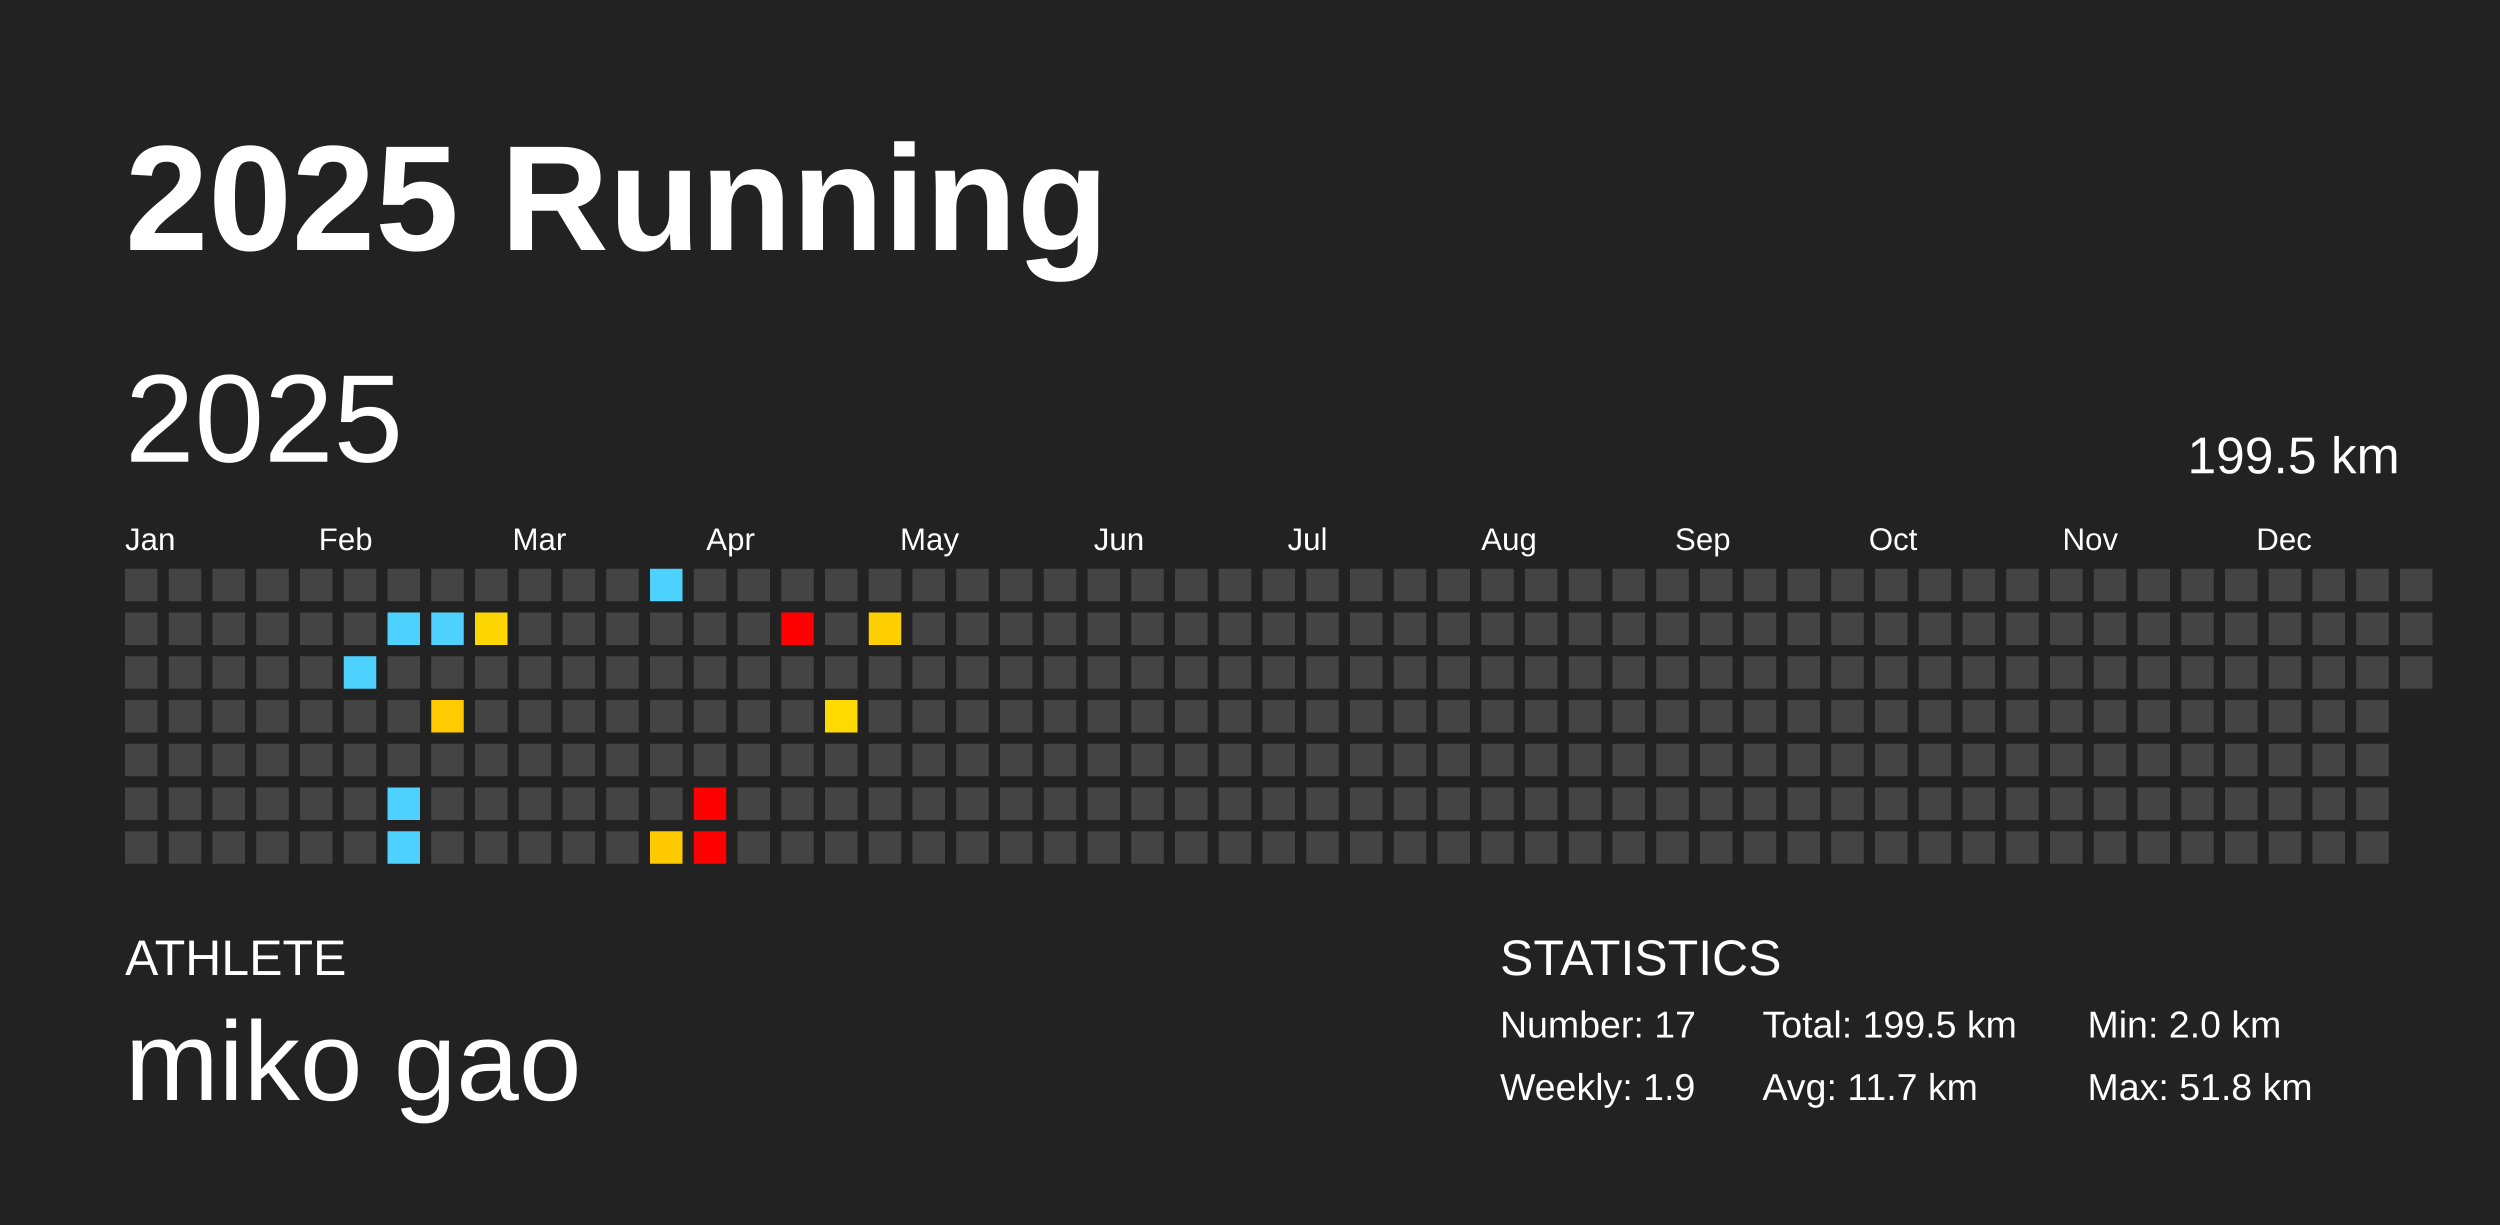
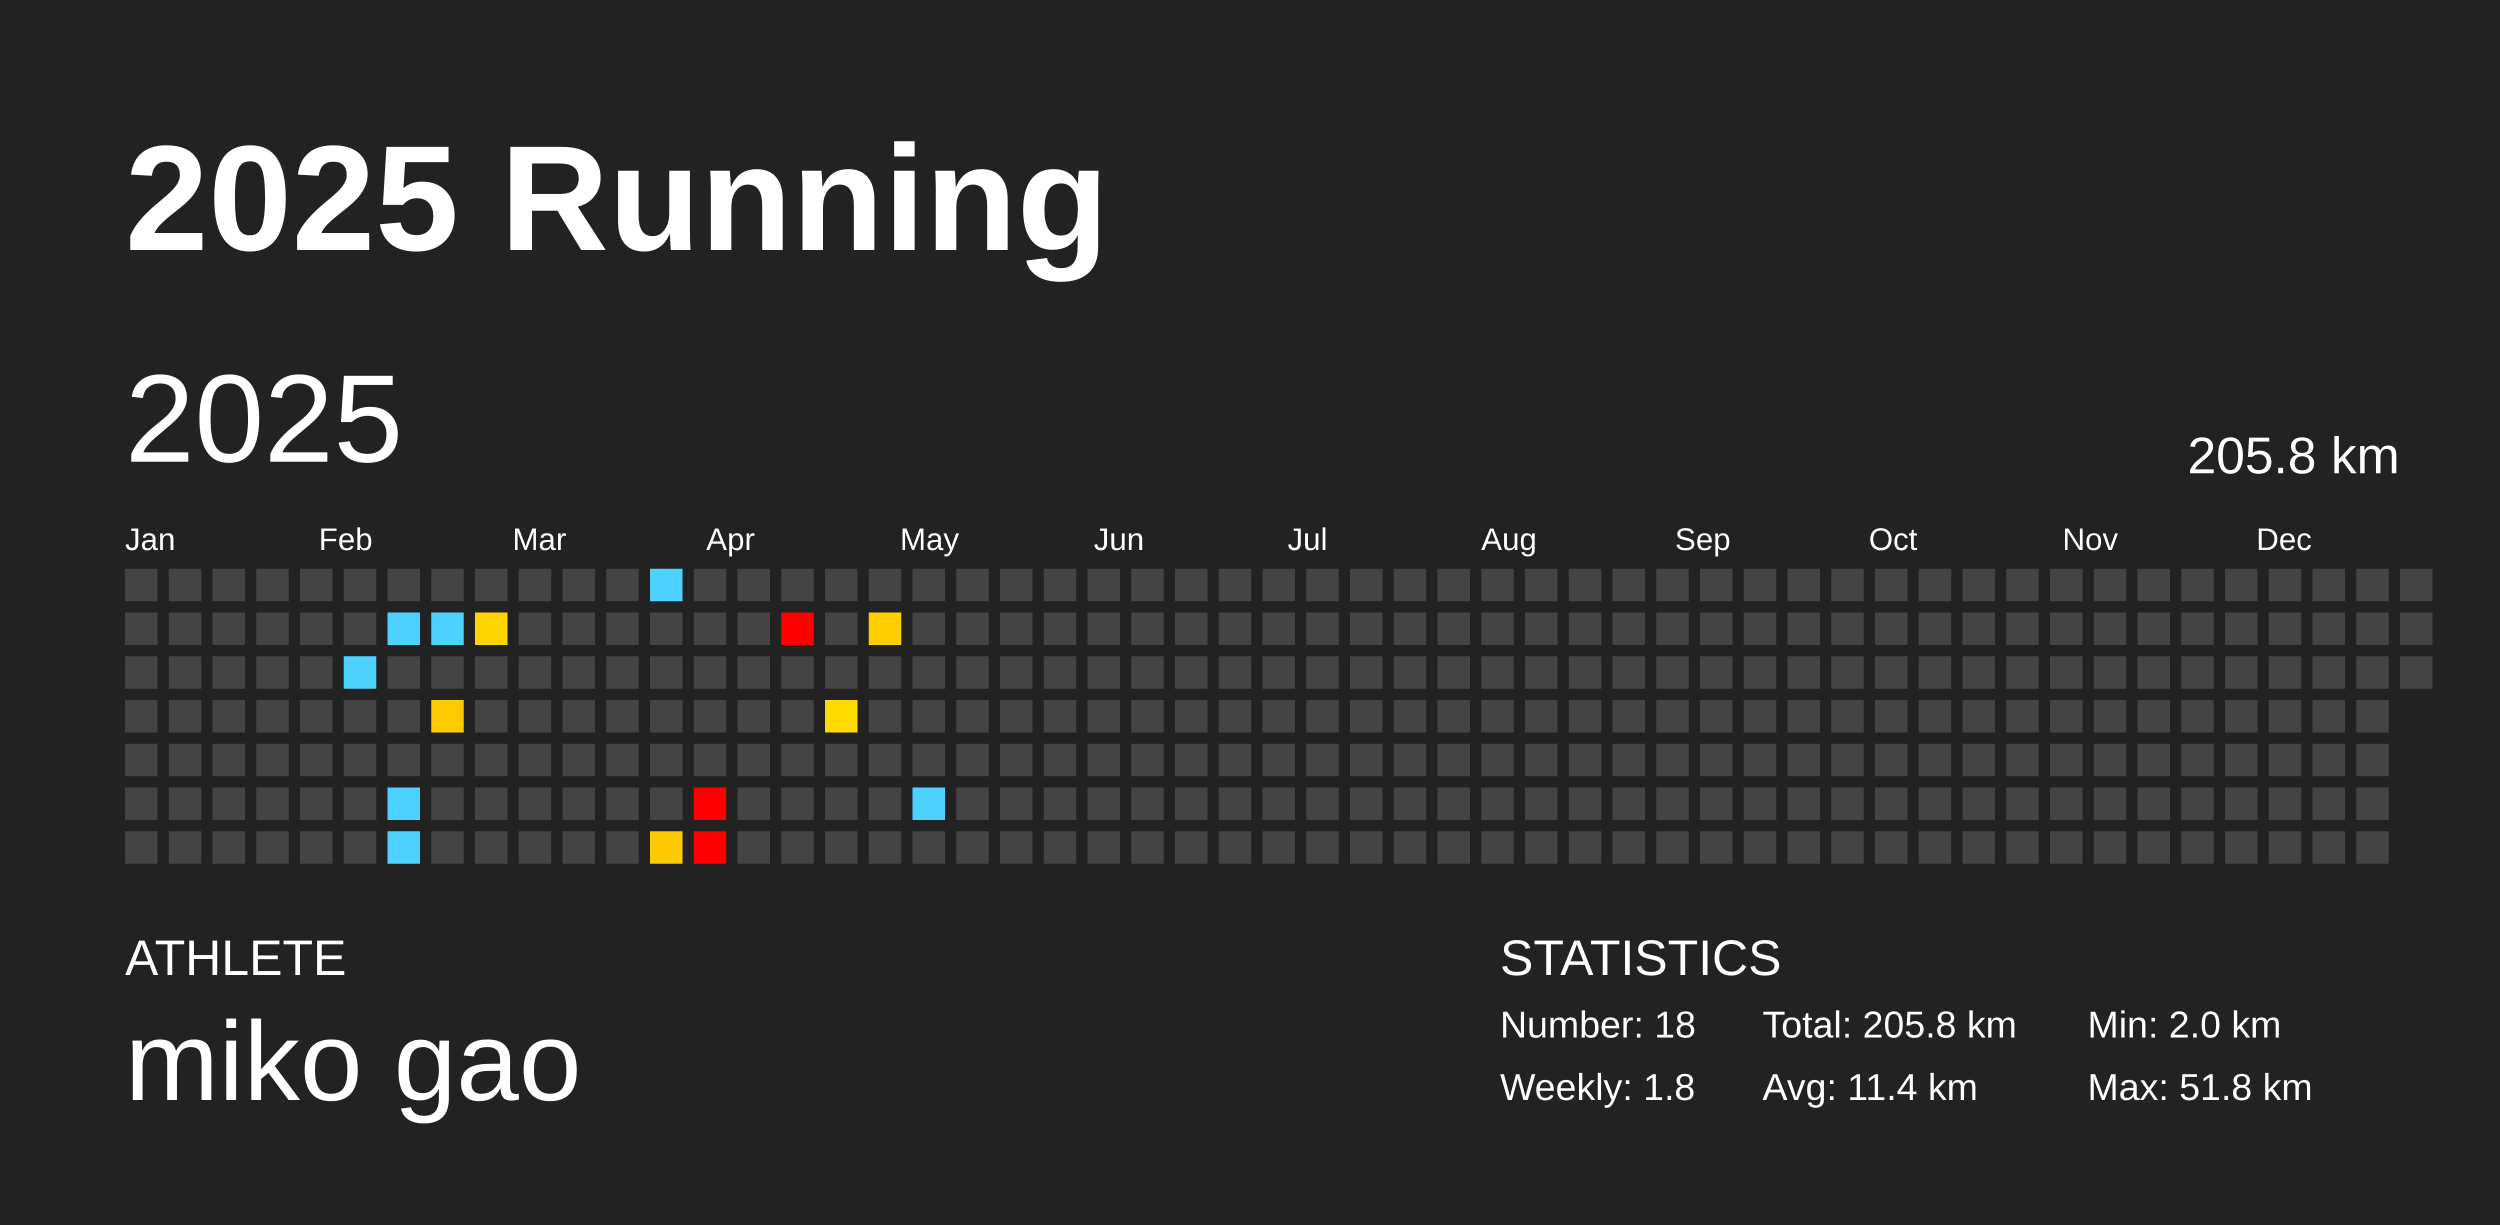
<svg xmlns="http://www.w3.org/2000/svg" baseProfile="full" height="98mm" version="1.1" viewBox="0,0,200,98" width="200mm">
  <defs />
  <rect fill="#222222" height="98" width="200" x="0" y="0" />
  <text fill="#FFFFFF" style="font-size:12px; font-family:Arial; font-weight:bold;" x="10" y="20">2025 Running</text>
  <text fill="#FFFFFF" style="font-size:4px; font-family:Arial" x="10" y="78">ATHLETE</text>
  <text fill="#FFFFFF" style="font-size:9px; font-family:Arial" x="10" y="88">miko gao</text>
  <text fill="#FFFFFF" style="font-size:4px; font-family:Arial" x="120" y="78">STATISTICS</text>
-   <text fill="#FFFFFF" style="font-size:3px; font-family:Arial" x="120" y="83">Number: 17</text>
-   <text fill="#FFFFFF" style="font-size:3px; font-family:Arial" x="120" y="88">Weekly: 1.9</text>
-   <text fill="#FFFFFF" style="font-size:3px; font-family:Arial" x="141" y="83">Total: 199.5 km</text>
-   <text fill="#FFFFFF" style="font-size:3px; font-family:Arial" x="141" y="88">Avg: 11.7 km</text>
+   <text fill="#FFFFFF" style="font-size:3px; font-family:Arial" x="120" y="83">Number: 18</text>
+   <text fill="#FFFFFF" style="font-size:3px; font-family:Arial" x="120" y="88">Weekly: 1.8</text>
+   <text fill="#FFFFFF" style="font-size:3px; font-family:Arial" x="141" y="83">Total: 205.8 km</text>
+   <text fill="#FFFFFF" style="font-size:3px; font-family:Arial" x="141" y="88">Avg: 11.4 km</text>
  <text fill="#FFFFFF" style="font-size:3px; font-family:Arial" x="167" y="83">Min: 2.0 km</text>
  <text fill="#FFFFFF" style="font-size:3px; font-family:Arial" x="167" y="88">Max: 51.8 km</text>
  <text dominant-baseline="hanging" fill="#FFFFFF" style="font-size:10.0px; font-family:Arial;" x="10" y="30">2025</text>
-   <text dominant-baseline="hanging" fill="#FFFFFF" style="font-size:4.125px; font-family:Arial;" x="175" y="35">199.5 km</text>
+   <text dominant-baseline="hanging" fill="#FFFFFF" style="font-size:4.125px; font-family:Arial;" x="175" y="35">205.8 km</text>
  <text fill="#FFFFFF" style="font-size:2.5px; font-family:Arial" x="10.0" y="44">Jan</text>
  <text fill="#FFFFFF" style="font-size:2.5px; font-family:Arial" x="25.5" y="44">Feb</text>
  <text fill="#FFFFFF" style="font-size:2.5px; font-family:Arial" x="41.0" y="44">Mar</text>
  <text fill="#FFFFFF" style="font-size:2.5px; font-family:Arial" x="56.5" y="44">Apr</text>
  <text fill="#FFFFFF" style="font-size:2.5px; font-family:Arial" x="72.0" y="44">May</text>
  <text fill="#FFFFFF" style="font-size:2.5px; font-family:Arial" x="87.5" y="44">Jun</text>
  <text fill="#FFFFFF" style="font-size:2.5px; font-family:Arial" x="103.0" y="44">Jul</text>
  <text fill="#FFFFFF" style="font-size:2.5px; font-family:Arial" x="118.5" y="44">Aug</text>
  <text fill="#FFFFFF" style="font-size:2.5px; font-family:Arial" x="134.0" y="44">Sep</text>
  <text fill="#FFFFFF" style="font-size:2.5px; font-family:Arial" x="149.5" y="44">Oct</text>
  <text fill="#FFFFFF" style="font-size:2.5px; font-family:Arial" x="165.0" y="44">Nov</text>
  <text fill="#FFFFFF" style="font-size:2.5px; font-family:Arial" x="180.5" y="44">Dec</text>
  <rect fill="#444444" height="2.6" width="2.6" x="10.0" y="45.5" />
  <rect fill="#444444" height="2.6" width="2.6" x="10.0" y="49.0" />
  <rect fill="#444444" height="2.6" width="2.6" x="10.0" y="52.5" />
  <rect fill="#444444" height="2.6" width="2.6" x="10.0" y="56.0" />
  <rect fill="#444444" height="2.6" width="2.6" x="10.0" y="59.5" />
  <rect fill="#444444" height="2.6" width="2.6" x="10.0" y="63.0" />
  <rect fill="#444444" height="2.6" width="2.6" x="10.0" y="66.5" />
  <rect fill="#444444" height="2.6" width="2.6" x="13.5" y="45.5" />
  <rect fill="#444444" height="2.6" width="2.6" x="13.5" y="49.0" />
  <rect fill="#444444" height="2.6" width="2.6" x="13.5" y="52.5" />
  <rect fill="#444444" height="2.6" width="2.6" x="13.5" y="56.0" />
  <rect fill="#444444" height="2.6" width="2.6" x="13.5" y="59.5" />
  <rect fill="#444444" height="2.6" width="2.6" x="13.5" y="63.0" />
  <rect fill="#444444" height="2.6" width="2.6" x="13.5" y="66.5" />
  <rect fill="#444444" height="2.6" width="2.6" x="17.0" y="45.5" />
  <rect fill="#444444" height="2.6" width="2.6" x="17.0" y="49.0" />
  <rect fill="#444444" height="2.6" width="2.6" x="17.0" y="52.5" />
  <rect fill="#444444" height="2.6" width="2.6" x="17.0" y="56.0" />
  <rect fill="#444444" height="2.6" width="2.6" x="17.0" y="59.5" />
  <rect fill="#444444" height="2.6" width="2.6" x="17.0" y="63.0" />
  <rect fill="#444444" height="2.6" width="2.6" x="17.0" y="66.5" />
  <rect fill="#444444" height="2.6" width="2.6" x="20.5" y="45.5" />
  <rect fill="#444444" height="2.6" width="2.6" x="20.5" y="49.0" />
  <rect fill="#444444" height="2.6" width="2.6" x="20.5" y="52.5" />
  <rect fill="#444444" height="2.6" width="2.6" x="20.5" y="56.0" />
  <rect fill="#444444" height="2.6" width="2.6" x="20.5" y="59.5" />
  <rect fill="#444444" height="2.6" width="2.6" x="20.5" y="63.0" />
  <rect fill="#444444" height="2.6" width="2.6" x="20.5" y="66.5" />
  <rect fill="#444444" height="2.6" width="2.6" x="24.0" y="45.5" />
  <rect fill="#444444" height="2.6" width="2.6" x="24.0" y="49.0" />
  <rect fill="#444444" height="2.6" width="2.6" x="24.0" y="52.5" />
  <rect fill="#444444" height="2.6" width="2.6" x="24.0" y="56.0" />
  <rect fill="#444444" height="2.6" width="2.6" x="24.0" y="59.5" />
  <rect fill="#444444" height="2.6" width="2.6" x="24.0" y="63.0" />
  <rect fill="#444444" height="2.6" width="2.6" x="24.0" y="66.5" />
  <rect fill="#444444" height="2.6" width="2.6" x="27.5" y="45.5" />
  <rect fill="#444444" height="2.6" width="2.6" x="27.5" y="49.0" />
  <rect fill="#4dd2ff" height="2.6" width="2.6" x="27.5" y="52.5" />
  <rect fill="#444444" height="2.6" width="2.6" x="27.5" y="56.0" />
  <rect fill="#444444" height="2.6" width="2.6" x="27.5" y="59.5" />
  <rect fill="#444444" height="2.6" width="2.6" x="27.5" y="63.0" />
  <rect fill="#444444" height="2.6" width="2.6" x="27.5" y="66.5" />
  <rect fill="#444444" height="2.6" width="2.6" x="31.0" y="45.5" />
  <rect fill="#4dd2ff" height="2.6" width="2.6" x="31.0" y="49.0" />
  <rect fill="#444444" height="2.6" width="2.6" x="31.0" y="52.5" />
  <rect fill="#444444" height="2.6" width="2.6" x="31.0" y="56.0" />
  <rect fill="#444444" height="2.6" width="2.6" x="31.0" y="59.5" />
  <rect fill="#4dd2ff" height="2.6" width="2.6" x="31.0" y="63.0" />
  <rect fill="#4dd2ff" height="2.6" width="2.6" x="31.0" y="66.5" />
  <rect fill="#444444" height="2.6" width="2.6" x="34.5" y="45.5" />
  <rect fill="#4dd2ff" height="2.6" width="2.6" x="34.5" y="49.0" />
  <rect fill="#444444" height="2.6" width="2.6" x="34.5" y="52.5" />
  <rect fill="#ffcb00" height="2.6" width="2.6" x="34.5" y="56.0" />
  <rect fill="#444444" height="2.6" width="2.6" x="34.5" y="59.5" />
  <rect fill="#444444" height="2.6" width="2.6" x="34.5" y="63.0" />
  <rect fill="#444444" height="2.6" width="2.6" x="34.5" y="66.5" />
  <rect fill="#444444" height="2.6" width="2.6" x="38.0" y="45.5" />
  <rect fill="#ffd700" height="2.6" width="2.6" x="38.0" y="49.0" />
  <rect fill="#444444" height="2.6" width="2.6" x="38.0" y="52.5" />
  <rect fill="#444444" height="2.6" width="2.6" x="38.0" y="56.0" />
  <rect fill="#444444" height="2.6" width="2.6" x="38.0" y="59.5" />
  <rect fill="#444444" height="2.6" width="2.6" x="38.0" y="63.0" />
  <rect fill="#444444" height="2.6" width="2.6" x="38.0" y="66.5" />
  <rect fill="#444444" height="2.6" width="2.6" x="41.5" y="45.5" />
  <rect fill="#444444" height="2.6" width="2.6" x="41.5" y="49.0" />
  <rect fill="#444444" height="2.6" width="2.6" x="41.5" y="52.5" />
  <rect fill="#444444" height="2.6" width="2.6" x="41.5" y="56.0" />
  <rect fill="#444444" height="2.6" width="2.6" x="41.5" y="59.5" />
  <rect fill="#444444" height="2.6" width="2.6" x="41.5" y="63.0" />
  <rect fill="#444444" height="2.6" width="2.6" x="41.5" y="66.5" />
  <rect fill="#444444" height="2.6" width="2.6" x="45.0" y="45.5" />
  <rect fill="#444444" height="2.6" width="2.6" x="45.0" y="49.0" />
  <rect fill="#444444" height="2.6" width="2.6" x="45.0" y="52.5" />
  <rect fill="#444444" height="2.6" width="2.6" x="45.0" y="56.0" />
  <rect fill="#444444" height="2.6" width="2.6" x="45.0" y="59.5" />
  <rect fill="#444444" height="2.6" width="2.6" x="45.0" y="63.0" />
  <rect fill="#444444" height="2.6" width="2.6" x="45.0" y="66.5" />
  <rect fill="#444444" height="2.6" width="2.6" x="48.5" y="45.5" />
  <rect fill="#444444" height="2.6" width="2.6" x="48.5" y="49.0" />
  <rect fill="#444444" height="2.6" width="2.6" x="48.5" y="52.5" />
  <rect fill="#444444" height="2.6" width="2.6" x="48.5" y="56.0" />
  <rect fill="#444444" height="2.6" width="2.6" x="48.5" y="59.5" />
  <rect fill="#444444" height="2.6" width="2.6" x="48.5" y="63.0" />
  <rect fill="#444444" height="2.6" width="2.6" x="48.5" y="66.5" />
  <rect fill="#4dd2ff" height="2.6" width="2.6" x="52.0" y="45.5" />
  <rect fill="#444444" height="2.6" width="2.6" x="52.0" y="49.0" />
  <rect fill="#444444" height="2.6" width="2.6" x="52.0" y="52.5" />
  <rect fill="#444444" height="2.6" width="2.6" x="52.0" y="56.0" />
  <rect fill="#444444" height="2.6" width="2.6" x="52.0" y="59.5" />
  <rect fill="#444444" height="2.6" width="2.6" x="52.0" y="63.0" />
  <rect fill="#ffc900" height="2.6" width="2.6" x="52.0" y="66.5" />
  <rect fill="#444444" height="2.6" width="2.6" x="55.5" y="45.5" />
  <rect fill="#444444" height="2.6" width="2.6" x="55.5" y="49.0" />
  <rect fill="#444444" height="2.6" width="2.6" x="55.5" y="52.5" />
  <rect fill="#444444" height="2.6" width="2.6" x="55.5" y="56.0" />
  <rect fill="#444444" height="2.6" width="2.6" x="55.5" y="59.5" />
  <rect fill="red" height="2.6" width="2.6" x="55.5" y="63.0" />
  <rect fill="red" height="2.6" width="2.6" x="55.5" y="66.5" />
  <rect fill="#444444" height="2.6" width="2.6" x="59.0" y="45.5" />
  <rect fill="#444444" height="2.6" width="2.6" x="59.0" y="49.0" />
  <rect fill="#444444" height="2.6" width="2.6" x="59.0" y="52.5" />
  <rect fill="#444444" height="2.6" width="2.6" x="59.0" y="56.0" />
  <rect fill="#444444" height="2.6" width="2.6" x="59.0" y="59.5" />
  <rect fill="#444444" height="2.6" width="2.6" x="59.0" y="63.0" />
  <rect fill="#444444" height="2.6" width="2.6" x="59.0" y="66.5" />
  <rect fill="#444444" height="2.6" width="2.6" x="62.5" y="45.5" />
  <rect fill="red" height="2.6" width="2.6" x="62.5" y="49.0" />
  <rect fill="#444444" height="2.6" width="2.6" x="62.5" y="52.5" />
  <rect fill="#444444" height="2.6" width="2.6" x="62.5" y="56.0" />
  <rect fill="#444444" height="2.6" width="2.6" x="62.5" y="59.5" />
  <rect fill="#444444" height="2.6" width="2.6" x="62.5" y="63.0" />
  <rect fill="#444444" height="2.6" width="2.6" x="62.5" y="66.5" />
  <rect fill="#444444" height="2.6" width="2.6" x="66.0" y="45.5" />
  <rect fill="#444444" height="2.6" width="2.6" x="66.0" y="49.0" />
  <rect fill="#444444" height="2.6" width="2.6" x="66.0" y="52.5" />
  <rect fill="#ffda00" height="2.6" width="2.6" x="66.0" y="56.0" />
  <rect fill="#444444" height="2.6" width="2.6" x="66.0" y="59.5" />
  <rect fill="#444444" height="2.6" width="2.6" x="66.0" y="63.0" />
  <rect fill="#444444" height="2.6" width="2.6" x="66.0" y="66.5" />
  <rect fill="#444444" height="2.6" width="2.6" x="69.5" y="45.5" />
  <rect fill="#ffcf00" height="2.6" width="2.6" x="69.5" y="49.0" />
  <rect fill="#444444" height="2.6" width="2.6" x="69.5" y="52.5" />
  <rect fill="#444444" height="2.6" width="2.6" x="69.5" y="56.0" />
  <rect fill="#444444" height="2.6" width="2.6" x="69.5" y="59.5" />
  <rect fill="#444444" height="2.6" width="2.6" x="69.5" y="63.0" />
  <rect fill="#444444" height="2.6" width="2.6" x="69.5" y="66.5" />
  <rect fill="#444444" height="2.6" width="2.6" x="73.0" y="45.5" />
  <rect fill="#444444" height="2.6" width="2.6" x="73.0" y="49.0" />
  <rect fill="#444444" height="2.6" width="2.6" x="73.0" y="52.5" />
  <rect fill="#444444" height="2.6" width="2.6" x="73.0" y="56.0" />
  <rect fill="#444444" height="2.6" width="2.6" x="73.0" y="59.5" />
-   <rect fill="#444444" height="2.6" width="2.6" x="73.0" y="63.0" />
+   <rect fill="#4dd2ff" height="2.6" width="2.6" x="73.0" y="63.0" />
  <rect fill="#444444" height="2.6" width="2.6" x="73.0" y="66.5" />
  <rect fill="#444444" height="2.6" width="2.6" x="76.5" y="45.5" />
  <rect fill="#444444" height="2.6" width="2.6" x="76.5" y="49.0" />
  <rect fill="#444444" height="2.6" width="2.6" x="76.5" y="52.5" />
  <rect fill="#444444" height="2.6" width="2.6" x="76.5" y="56.0" />
  <rect fill="#444444" height="2.6" width="2.6" x="76.5" y="59.5" />
  <rect fill="#444444" height="2.6" width="2.6" x="76.5" y="63.0" />
  <rect fill="#444444" height="2.6" width="2.6" x="76.5" y="66.5" />
  <rect fill="#444444" height="2.6" width="2.6" x="80.0" y="45.5" />
  <rect fill="#444444" height="2.6" width="2.6" x="80.0" y="49.0" />
  <rect fill="#444444" height="2.6" width="2.6" x="80.0" y="52.5" />
  <rect fill="#444444" height="2.6" width="2.6" x="80.0" y="56.0" />
  <rect fill="#444444" height="2.6" width="2.6" x="80.0" y="59.5" />
  <rect fill="#444444" height="2.6" width="2.6" x="80.0" y="63.0" />
  <rect fill="#444444" height="2.6" width="2.6" x="80.0" y="66.5" />
  <rect fill="#444444" height="2.6" width="2.6" x="83.5" y="45.5" />
  <rect fill="#444444" height="2.6" width="2.6" x="83.5" y="49.0" />
  <rect fill="#444444" height="2.6" width="2.6" x="83.5" y="52.5" />
  <rect fill="#444444" height="2.6" width="2.6" x="83.5" y="56.0" />
  <rect fill="#444444" height="2.6" width="2.6" x="83.5" y="59.5" />
  <rect fill="#444444" height="2.6" width="2.6" x="83.5" y="63.0" />
  <rect fill="#444444" height="2.6" width="2.6" x="83.5" y="66.5" />
  <rect fill="#444444" height="2.6" width="2.6" x="87.0" y="45.5" />
  <rect fill="#444444" height="2.6" width="2.6" x="87.0" y="49.0" />
  <rect fill="#444444" height="2.6" width="2.6" x="87.0" y="52.5" />
  <rect fill="#444444" height="2.6" width="2.6" x="87.0" y="56.0" />
  <rect fill="#444444" height="2.6" width="2.6" x="87.0" y="59.5" />
  <rect fill="#444444" height="2.6" width="2.6" x="87.0" y="63.0" />
  <rect fill="#444444" height="2.6" width="2.6" x="87.0" y="66.5" />
  <rect fill="#444444" height="2.6" width="2.6" x="90.5" y="45.5" />
  <rect fill="#444444" height="2.6" width="2.6" x="90.5" y="49.0" />
  <rect fill="#444444" height="2.6" width="2.6" x="90.5" y="52.5" />
  <rect fill="#444444" height="2.6" width="2.6" x="90.5" y="56.0" />
  <rect fill="#444444" height="2.6" width="2.6" x="90.5" y="59.5" />
  <rect fill="#444444" height="2.6" width="2.6" x="90.5" y="63.0" />
  <rect fill="#444444" height="2.6" width="2.6" x="90.5" y="66.5" />
  <rect fill="#444444" height="2.6" width="2.6" x="94.0" y="45.5" />
  <rect fill="#444444" height="2.6" width="2.6" x="94.0" y="49.0" />
  <rect fill="#444444" height="2.6" width="2.6" x="94.0" y="52.5" />
  <rect fill="#444444" height="2.6" width="2.6" x="94.0" y="56.0" />
  <rect fill="#444444" height="2.6" width="2.6" x="94.0" y="59.5" />
  <rect fill="#444444" height="2.6" width="2.6" x="94.0" y="63.0" />
  <rect fill="#444444" height="2.6" width="2.6" x="94.0" y="66.5" />
  <rect fill="#444444" height="2.6" width="2.6" x="97.5" y="45.5" />
  <rect fill="#444444" height="2.6" width="2.6" x="97.5" y="49.0" />
  <rect fill="#444444" height="2.6" width="2.6" x="97.5" y="52.5" />
  <rect fill="#444444" height="2.6" width="2.6" x="97.5" y="56.0" />
  <rect fill="#444444" height="2.6" width="2.6" x="97.5" y="59.5" />
  <rect fill="#444444" height="2.6" width="2.6" x="97.5" y="63.0" />
  <rect fill="#444444" height="2.6" width="2.6" x="97.5" y="66.5" />
  <rect fill="#444444" height="2.6" width="2.6" x="101.0" y="45.5" />
  <rect fill="#444444" height="2.6" width="2.6" x="101.0" y="49.0" />
  <rect fill="#444444" height="2.6" width="2.6" x="101.0" y="52.5" />
  <rect fill="#444444" height="2.6" width="2.6" x="101.0" y="56.0" />
  <rect fill="#444444" height="2.6" width="2.6" x="101.0" y="59.5" />
  <rect fill="#444444" height="2.6" width="2.6" x="101.0" y="63.0" />
  <rect fill="#444444" height="2.6" width="2.6" x="101.0" y="66.5" />
  <rect fill="#444444" height="2.6" width="2.6" x="104.5" y="45.5" />
  <rect fill="#444444" height="2.6" width="2.6" x="104.5" y="49.0" />
  <rect fill="#444444" height="2.6" width="2.6" x="104.5" y="52.5" />
  <rect fill="#444444" height="2.6" width="2.6" x="104.5" y="56.0" />
  <rect fill="#444444" height="2.6" width="2.6" x="104.5" y="59.5" />
  <rect fill="#444444" height="2.6" width="2.6" x="104.5" y="63.0" />
  <rect fill="#444444" height="2.6" width="2.6" x="104.5" y="66.5" />
  <rect fill="#444444" height="2.6" width="2.6" x="108.0" y="45.5" />
  <rect fill="#444444" height="2.6" width="2.6" x="108.0" y="49.0" />
  <rect fill="#444444" height="2.6" width="2.6" x="108.0" y="52.5" />
  <rect fill="#444444" height="2.6" width="2.6" x="108.0" y="56.0" />
  <rect fill="#444444" height="2.6" width="2.6" x="108.0" y="59.5" />
  <rect fill="#444444" height="2.6" width="2.6" x="108.0" y="63.0" />
  <rect fill="#444444" height="2.6" width="2.6" x="108.0" y="66.5" />
  <rect fill="#444444" height="2.6" width="2.6" x="111.5" y="45.5" />
  <rect fill="#444444" height="2.6" width="2.6" x="111.5" y="49.0" />
  <rect fill="#444444" height="2.6" width="2.6" x="111.5" y="52.5" />
  <rect fill="#444444" height="2.6" width="2.6" x="111.5" y="56.0" />
  <rect fill="#444444" height="2.6" width="2.6" x="111.5" y="59.5" />
  <rect fill="#444444" height="2.6" width="2.6" x="111.5" y="63.0" />
  <rect fill="#444444" height="2.6" width="2.6" x="111.5" y="66.5" />
  <rect fill="#444444" height="2.6" width="2.6" x="115.0" y="45.5" />
  <rect fill="#444444" height="2.6" width="2.6" x="115.0" y="49.0" />
  <rect fill="#444444" height="2.6" width="2.6" x="115.0" y="52.5" />
  <rect fill="#444444" height="2.6" width="2.6" x="115.0" y="56.0" />
  <rect fill="#444444" height="2.6" width="2.6" x="115.0" y="59.5" />
  <rect fill="#444444" height="2.6" width="2.6" x="115.0" y="63.0" />
  <rect fill="#444444" height="2.6" width="2.6" x="115.0" y="66.5" />
  <rect fill="#444444" height="2.6" width="2.6" x="118.5" y="45.5" />
  <rect fill="#444444" height="2.6" width="2.6" x="118.5" y="49.0" />
  <rect fill="#444444" height="2.6" width="2.6" x="118.5" y="52.5" />
  <rect fill="#444444" height="2.6" width="2.6" x="118.5" y="56.0" />
  <rect fill="#444444" height="2.6" width="2.6" x="118.5" y="59.5" />
  <rect fill="#444444" height="2.6" width="2.6" x="118.5" y="63.0" />
  <rect fill="#444444" height="2.6" width="2.6" x="118.5" y="66.5" />
  <rect fill="#444444" height="2.6" width="2.6" x="122.0" y="45.5" />
  <rect fill="#444444" height="2.6" width="2.6" x="122.0" y="49.0" />
  <rect fill="#444444" height="2.6" width="2.6" x="122.0" y="52.5" />
  <rect fill="#444444" height="2.6" width="2.6" x="122.0" y="56.0" />
  <rect fill="#444444" height="2.6" width="2.6" x="122.0" y="59.5" />
  <rect fill="#444444" height="2.6" width="2.6" x="122.0" y="63.0" />
  <rect fill="#444444" height="2.6" width="2.6" x="122.0" y="66.5" />
  <rect fill="#444444" height="2.6" width="2.6" x="125.5" y="45.5" />
  <rect fill="#444444" height="2.6" width="2.6" x="125.5" y="49.0" />
  <rect fill="#444444" height="2.6" width="2.6" x="125.5" y="52.5" />
  <rect fill="#444444" height="2.6" width="2.6" x="125.5" y="56.0" />
  <rect fill="#444444" height="2.6" width="2.6" x="125.5" y="59.5" />
  <rect fill="#444444" height="2.6" width="2.6" x="125.5" y="63.0" />
  <rect fill="#444444" height="2.6" width="2.6" x="125.5" y="66.5" />
  <rect fill="#444444" height="2.6" width="2.6" x="129.0" y="45.5" />
  <rect fill="#444444" height="2.6" width="2.6" x="129.0" y="49.0" />
  <rect fill="#444444" height="2.6" width="2.6" x="129.0" y="52.5" />
  <rect fill="#444444" height="2.6" width="2.6" x="129.0" y="56.0" />
  <rect fill="#444444" height="2.6" width="2.6" x="129.0" y="59.5" />
  <rect fill="#444444" height="2.6" width="2.6" x="129.0" y="63.0" />
  <rect fill="#444444" height="2.6" width="2.6" x="129.0" y="66.5" />
  <rect fill="#444444" height="2.6" width="2.6" x="132.5" y="45.5" />
  <rect fill="#444444" height="2.6" width="2.6" x="132.5" y="49.0" />
  <rect fill="#444444" height="2.6" width="2.6" x="132.5" y="52.5" />
  <rect fill="#444444" height="2.6" width="2.6" x="132.5" y="56.0" />
  <rect fill="#444444" height="2.6" width="2.6" x="132.5" y="59.5" />
  <rect fill="#444444" height="2.6" width="2.6" x="132.5" y="63.0" />
  <rect fill="#444444" height="2.6" width="2.6" x="132.5" y="66.5" />
  <rect fill="#444444" height="2.6" width="2.6" x="136.0" y="45.5" />
  <rect fill="#444444" height="2.6" width="2.6" x="136.0" y="49.0" />
  <rect fill="#444444" height="2.6" width="2.6" x="136.0" y="52.5" />
  <rect fill="#444444" height="2.6" width="2.6" x="136.0" y="56.0" />
  <rect fill="#444444" height="2.6" width="2.6" x="136.0" y="59.5" />
  <rect fill="#444444" height="2.6" width="2.6" x="136.0" y="63.0" />
  <rect fill="#444444" height="2.6" width="2.6" x="136.0" y="66.5" />
  <rect fill="#444444" height="2.6" width="2.6" x="139.5" y="45.5" />
  <rect fill="#444444" height="2.6" width="2.6" x="139.5" y="49.0" />
  <rect fill="#444444" height="2.6" width="2.6" x="139.5" y="52.5" />
  <rect fill="#444444" height="2.6" width="2.6" x="139.5" y="56.0" />
  <rect fill="#444444" height="2.6" width="2.6" x="139.5" y="59.5" />
  <rect fill="#444444" height="2.6" width="2.6" x="139.5" y="63.0" />
  <rect fill="#444444" height="2.6" width="2.6" x="139.5" y="66.5" />
  <rect fill="#444444" height="2.6" width="2.6" x="143.0" y="45.5" />
  <rect fill="#444444" height="2.6" width="2.6" x="143.0" y="49.0" />
  <rect fill="#444444" height="2.6" width="2.6" x="143.0" y="52.5" />
  <rect fill="#444444" height="2.6" width="2.6" x="143.0" y="56.0" />
  <rect fill="#444444" height="2.6" width="2.6" x="143.0" y="59.5" />
  <rect fill="#444444" height="2.6" width="2.6" x="143.0" y="63.0" />
  <rect fill="#444444" height="2.6" width="2.6" x="143.0" y="66.5" />
  <rect fill="#444444" height="2.6" width="2.6" x="146.5" y="45.5" />
  <rect fill="#444444" height="2.6" width="2.6" x="146.5" y="49.0" />
  <rect fill="#444444" height="2.6" width="2.6" x="146.5" y="52.5" />
  <rect fill="#444444" height="2.6" width="2.6" x="146.5" y="56.0" />
  <rect fill="#444444" height="2.6" width="2.6" x="146.5" y="59.5" />
  <rect fill="#444444" height="2.6" width="2.6" x="146.5" y="63.0" />
  <rect fill="#444444" height="2.6" width="2.6" x="146.5" y="66.5" />
  <rect fill="#444444" height="2.6" width="2.6" x="150.0" y="45.5" />
  <rect fill="#444444" height="2.6" width="2.6" x="150.0" y="49.0" />
  <rect fill="#444444" height="2.6" width="2.6" x="150.0" y="52.5" />
  <rect fill="#444444" height="2.6" width="2.6" x="150.0" y="56.0" />
  <rect fill="#444444" height="2.6" width="2.6" x="150.0" y="59.5" />
  <rect fill="#444444" height="2.6" width="2.6" x="150.0" y="63.0" />
  <rect fill="#444444" height="2.6" width="2.6" x="150.0" y="66.5" />
  <rect fill="#444444" height="2.6" width="2.6" x="153.5" y="45.5" />
  <rect fill="#444444" height="2.6" width="2.6" x="153.5" y="49.0" />
  <rect fill="#444444" height="2.6" width="2.6" x="153.5" y="52.5" />
  <rect fill="#444444" height="2.6" width="2.6" x="153.5" y="56.0" />
  <rect fill="#444444" height="2.6" width="2.6" x="153.5" y="59.5" />
  <rect fill="#444444" height="2.6" width="2.6" x="153.5" y="63.0" />
  <rect fill="#444444" height="2.6" width="2.6" x="153.5" y="66.5" />
  <rect fill="#444444" height="2.6" width="2.6" x="157.0" y="45.5" />
  <rect fill="#444444" height="2.6" width="2.6" x="157.0" y="49.0" />
  <rect fill="#444444" height="2.6" width="2.6" x="157.0" y="52.5" />
  <rect fill="#444444" height="2.6" width="2.6" x="157.0" y="56.0" />
  <rect fill="#444444" height="2.6" width="2.6" x="157.0" y="59.5" />
  <rect fill="#444444" height="2.6" width="2.6" x="157.0" y="63.0" />
  <rect fill="#444444" height="2.6" width="2.6" x="157.0" y="66.5" />
  <rect fill="#444444" height="2.6" width="2.6" x="160.5" y="45.5" />
  <rect fill="#444444" height="2.6" width="2.6" x="160.5" y="49.0" />
  <rect fill="#444444" height="2.6" width="2.6" x="160.5" y="52.5" />
  <rect fill="#444444" height="2.6" width="2.6" x="160.5" y="56.0" />
  <rect fill="#444444" height="2.6" width="2.6" x="160.5" y="59.5" />
  <rect fill="#444444" height="2.6" width="2.6" x="160.5" y="63.0" />
  <rect fill="#444444" height="2.6" width="2.6" x="160.5" y="66.5" />
  <rect fill="#444444" height="2.6" width="2.6" x="164.0" y="45.5" />
  <rect fill="#444444" height="2.6" width="2.6" x="164.0" y="49.0" />
  <rect fill="#444444" height="2.6" width="2.6" x="164.0" y="52.5" />
  <rect fill="#444444" height="2.6" width="2.6" x="164.0" y="56.0" />
  <rect fill="#444444" height="2.6" width="2.6" x="164.0" y="59.5" />
  <rect fill="#444444" height="2.6" width="2.6" x="164.0" y="63.0" />
  <rect fill="#444444" height="2.6" width="2.6" x="164.0" y="66.5" />
  <rect fill="#444444" height="2.6" width="2.6" x="167.5" y="45.5" />
  <rect fill="#444444" height="2.6" width="2.6" x="167.5" y="49.0" />
  <rect fill="#444444" height="2.6" width="2.6" x="167.5" y="52.5" />
  <rect fill="#444444" height="2.6" width="2.6" x="167.5" y="56.0" />
  <rect fill="#444444" height="2.6" width="2.6" x="167.5" y="59.5" />
  <rect fill="#444444" height="2.6" width="2.6" x="167.5" y="63.0" />
  <rect fill="#444444" height="2.6" width="2.6" x="167.5" y="66.5" />
  <rect fill="#444444" height="2.6" width="2.6" x="171.0" y="45.5" />
  <rect fill="#444444" height="2.6" width="2.6" x="171.0" y="49.0" />
  <rect fill="#444444" height="2.6" width="2.6" x="171.0" y="52.5" />
  <rect fill="#444444" height="2.6" width="2.6" x="171.0" y="56.0" />
  <rect fill="#444444" height="2.6" width="2.6" x="171.0" y="59.5" />
  <rect fill="#444444" height="2.6" width="2.6" x="171.0" y="63.0" />
  <rect fill="#444444" height="2.6" width="2.6" x="171.0" y="66.5" />
  <rect fill="#444444" height="2.6" width="2.6" x="174.5" y="45.5" />
  <rect fill="#444444" height="2.6" width="2.6" x="174.5" y="49.0" />
  <rect fill="#444444" height="2.6" width="2.6" x="174.5" y="52.5" />
  <rect fill="#444444" height="2.6" width="2.6" x="174.5" y="56.0" />
  <rect fill="#444444" height="2.6" width="2.6" x="174.5" y="59.5" />
  <rect fill="#444444" height="2.6" width="2.6" x="174.5" y="63.0" />
  <rect fill="#444444" height="2.6" width="2.6" x="174.5" y="66.5" />
  <rect fill="#444444" height="2.6" width="2.6" x="178.0" y="45.5" />
  <rect fill="#444444" height="2.6" width="2.6" x="178.0" y="49.0" />
  <rect fill="#444444" height="2.6" width="2.6" x="178.0" y="52.5" />
  <rect fill="#444444" height="2.6" width="2.6" x="178.0" y="56.0" />
  <rect fill="#444444" height="2.6" width="2.6" x="178.0" y="59.5" />
  <rect fill="#444444" height="2.6" width="2.6" x="178.0" y="63.0" />
  <rect fill="#444444" height="2.6" width="2.6" x="178.0" y="66.5" />
  <rect fill="#444444" height="2.6" width="2.6" x="181.5" y="45.5" />
  <rect fill="#444444" height="2.6" width="2.6" x="181.5" y="49.0" />
  <rect fill="#444444" height="2.6" width="2.6" x="181.5" y="52.5" />
  <rect fill="#444444" height="2.6" width="2.6" x="181.5" y="56.0" />
  <rect fill="#444444" height="2.6" width="2.6" x="181.5" y="59.5" />
  <rect fill="#444444" height="2.6" width="2.6" x="181.5" y="63.0" />
  <rect fill="#444444" height="2.6" width="2.6" x="181.5" y="66.5" />
  <rect fill="#444444" height="2.6" width="2.6" x="185.0" y="45.5" />
  <rect fill="#444444" height="2.6" width="2.6" x="185.0" y="49.0" />
  <rect fill="#444444" height="2.6" width="2.6" x="185.0" y="52.5" />
  <rect fill="#444444" height="2.6" width="2.6" x="185.0" y="56.0" />
  <rect fill="#444444" height="2.6" width="2.6" x="185.0" y="59.5" />
  <rect fill="#444444" height="2.6" width="2.6" x="185.0" y="63.0" />
  <rect fill="#444444" height="2.6" width="2.6" x="185.0" y="66.5" />
  <rect fill="#444444" height="2.6" width="2.6" x="188.5" y="45.5" />
  <rect fill="#444444" height="2.6" width="2.6" x="188.5" y="49.0" />
  <rect fill="#444444" height="2.6" width="2.6" x="188.5" y="52.5" />
  <rect fill="#444444" height="2.6" width="2.6" x="188.5" y="56.0" />
  <rect fill="#444444" height="2.6" width="2.6" x="188.5" y="59.5" />
  <rect fill="#444444" height="2.6" width="2.6" x="188.5" y="63.0" />
  <rect fill="#444444" height="2.6" width="2.6" x="188.5" y="66.5" />
  <rect fill="#444444" height="2.6" width="2.6" x="192.0" y="45.5" />
  <rect fill="#444444" height="2.6" width="2.6" x="192.0" y="49.0" />
  <rect fill="#444444" height="2.6" width="2.6" x="192.0" y="52.5" />
</svg>
